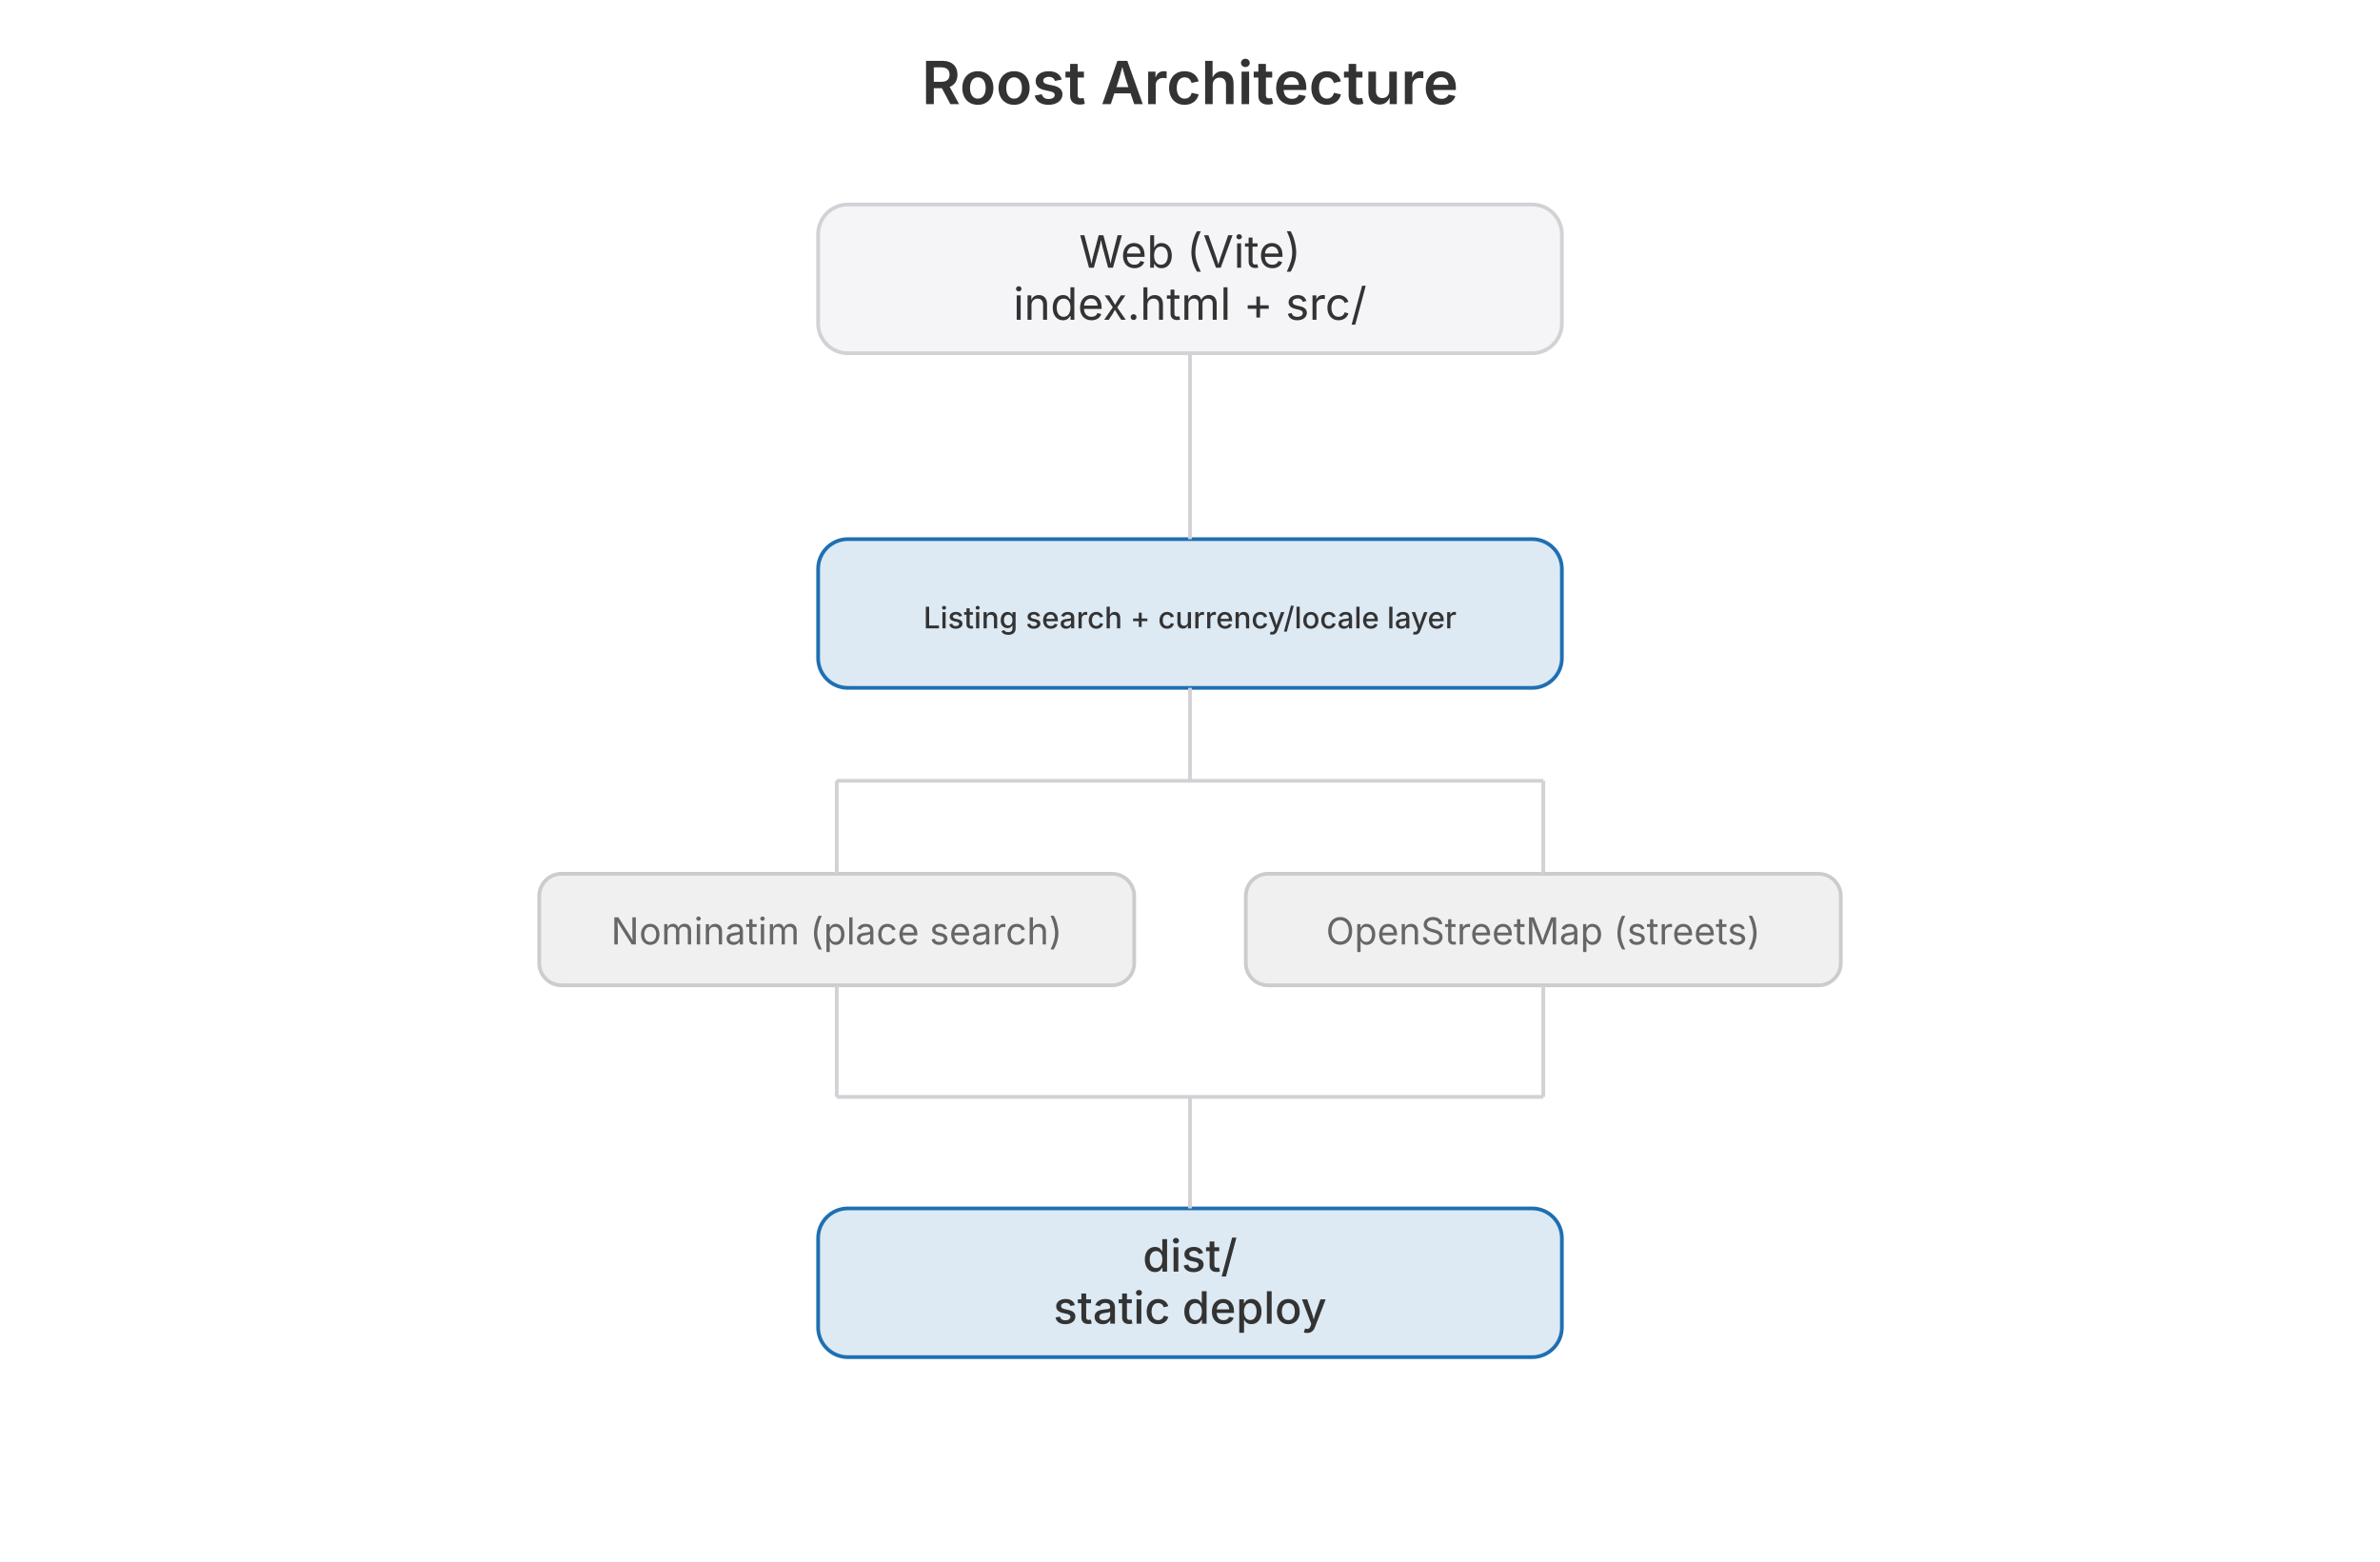
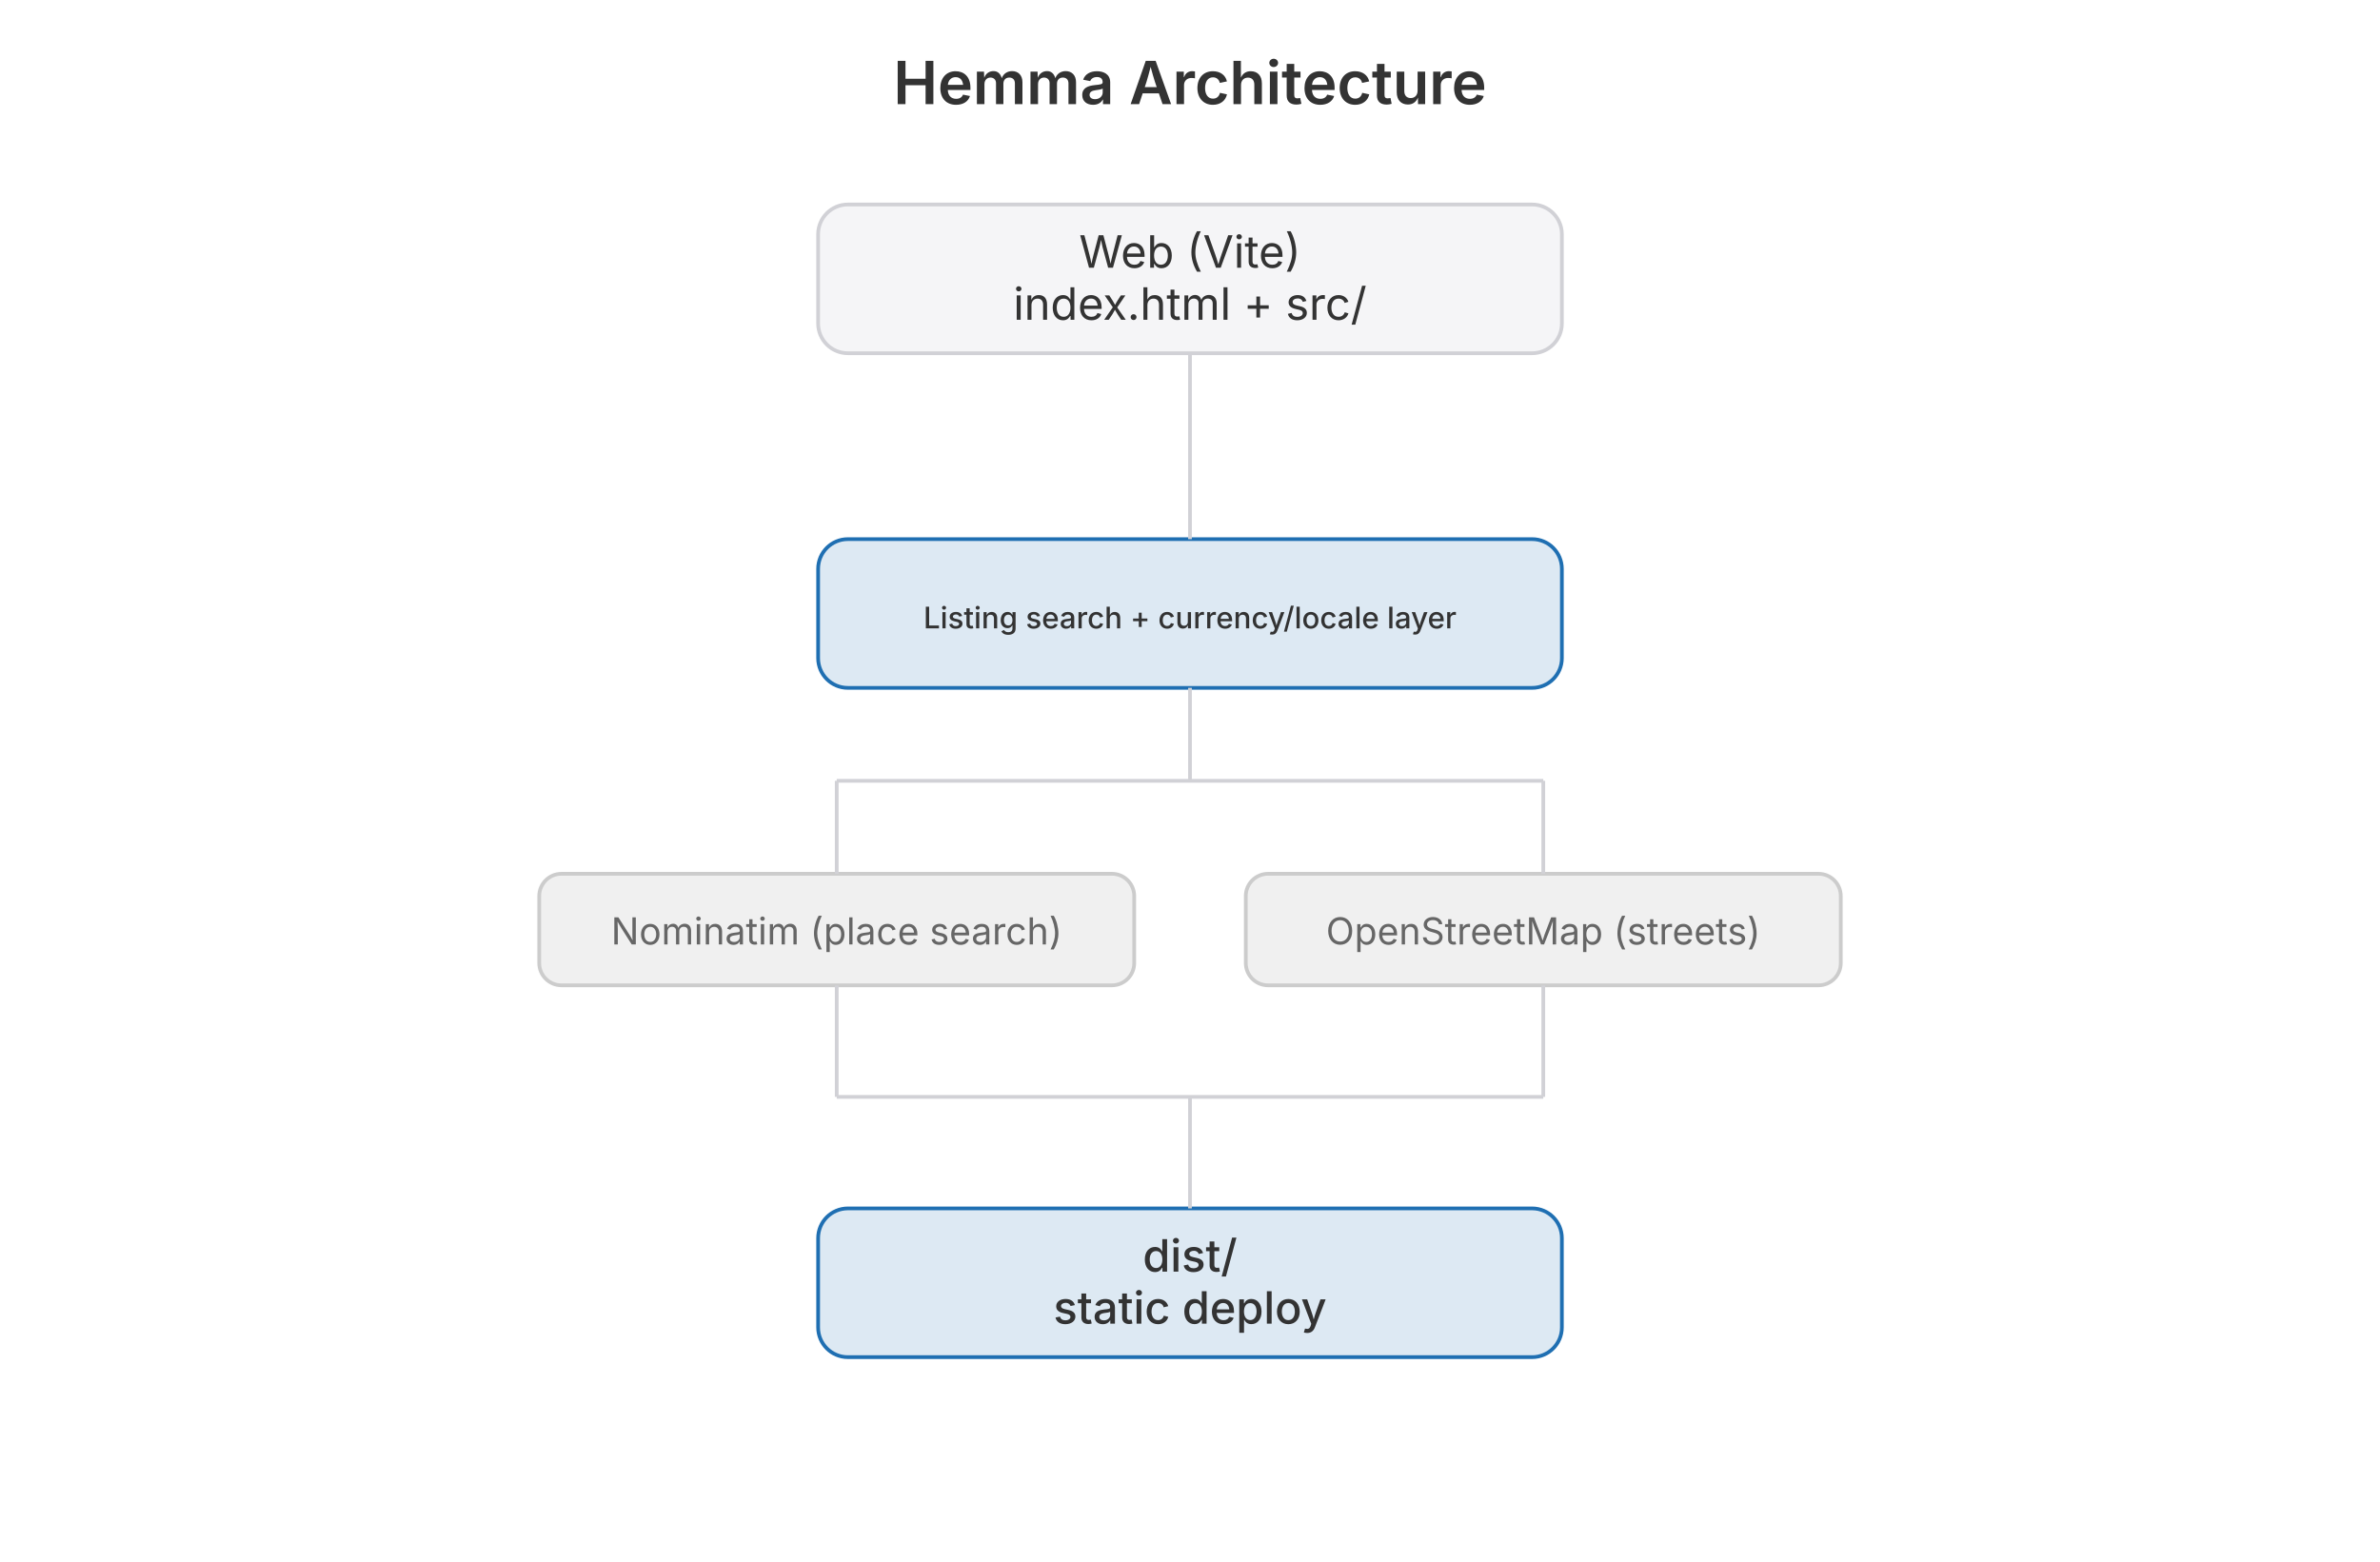
<svg xmlns="http://www.w3.org/2000/svg" width="640" height="420" style="background:#fff;font-family:-apple-system,BlinkMacSystemFont,sans-serif" viewBox="0 0 640 420">
-   <text x="320" y="28" fill="#333" font-size="16" font-weight="600" text-anchor="middle">Roost Architecture</text>
+   <text x="320" y="28" fill="#333" font-size="16" font-weight="600" text-anchor="middle">Hemma Architecture</text>
  <rect width="200" height="40" x="220" y="55" fill="#f5f5f7" stroke="#d1d1d6" rx="8" />
  <text x="320" y="72" fill="#333" font-size="12" text-anchor="middle">Web (Vite)</text>
  <text x="320" y="86" fill="#333" font-size="12" text-anchor="middle">index.html + src/</text>
  <rect width="200" height="40" x="220" y="145" fill="#1f6fb2" fill-opacity=".15" stroke="#1f6fb2" rx="8" />
  <text x="320" y="169" fill="#333" font-size="8" font-weight="500" text-anchor="middle">Listing search + currency/locale layer</text>
  <rect width="160" height="30" x="145" y="235" fill="#f0f0f0" stroke="#ccc" rx="6" />
  <text x="225" y="254" fill="#666" font-size="10" text-anchor="middle">Nominatim (place search)</text>
  <rect width="160" height="30" x="335" y="235" fill="#f0f0f0" stroke="#ccc" rx="6" />
  <text x="415" y="254" fill="#666" font-size="10" text-anchor="middle">OpenStreetMap (streets)</text>
  <rect width="200" height="40" x="220" y="325" fill="#1f6fb2" fill-opacity=".15" stroke="#1f6fb2" rx="8" />
  <text x="320" y="342" fill="#333" font-size="12" font-weight="500" text-anchor="middle">dist/</text>
  <text x="320" y="356" fill="#333" font-size="12" font-weight="500" text-anchor="middle">static deploy</text>
  <path stroke="#d1d1d6" fill="none" d="M320 95V145M320 185V210M225 210v25M415 210v25M225 210H415M225 265v30M415 265v30M225 295H415M320 295V325" />
</svg>
